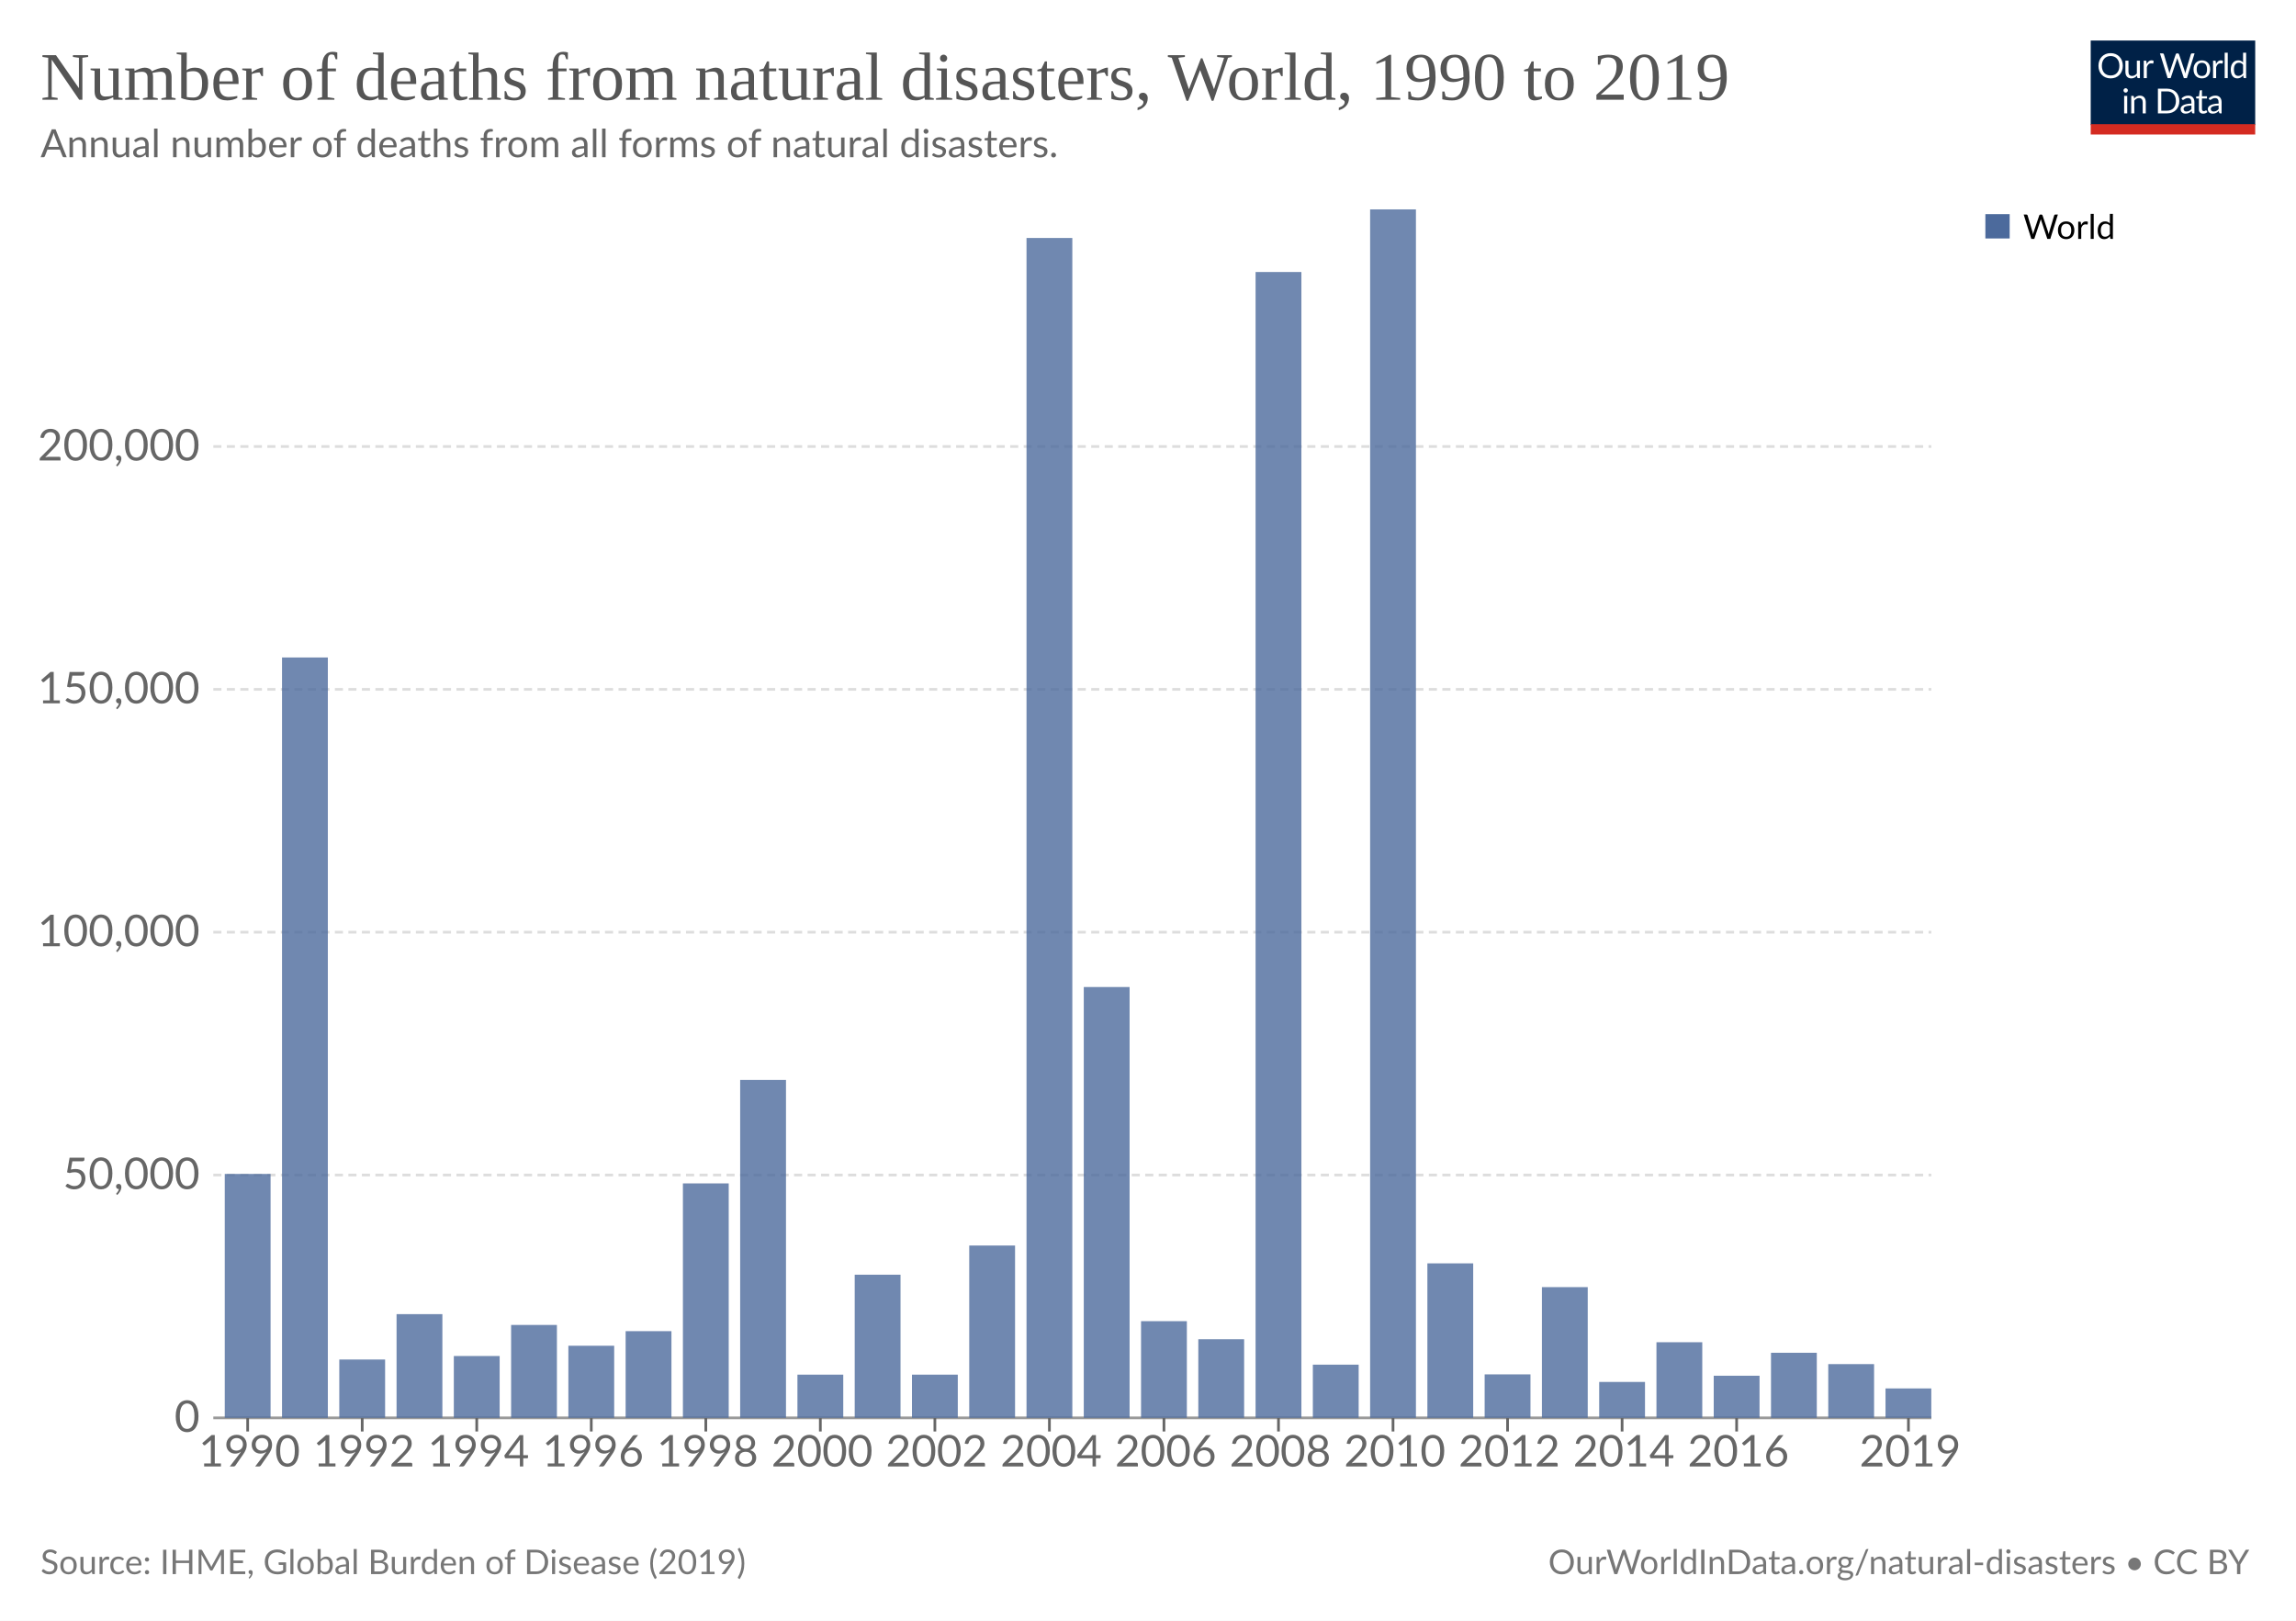
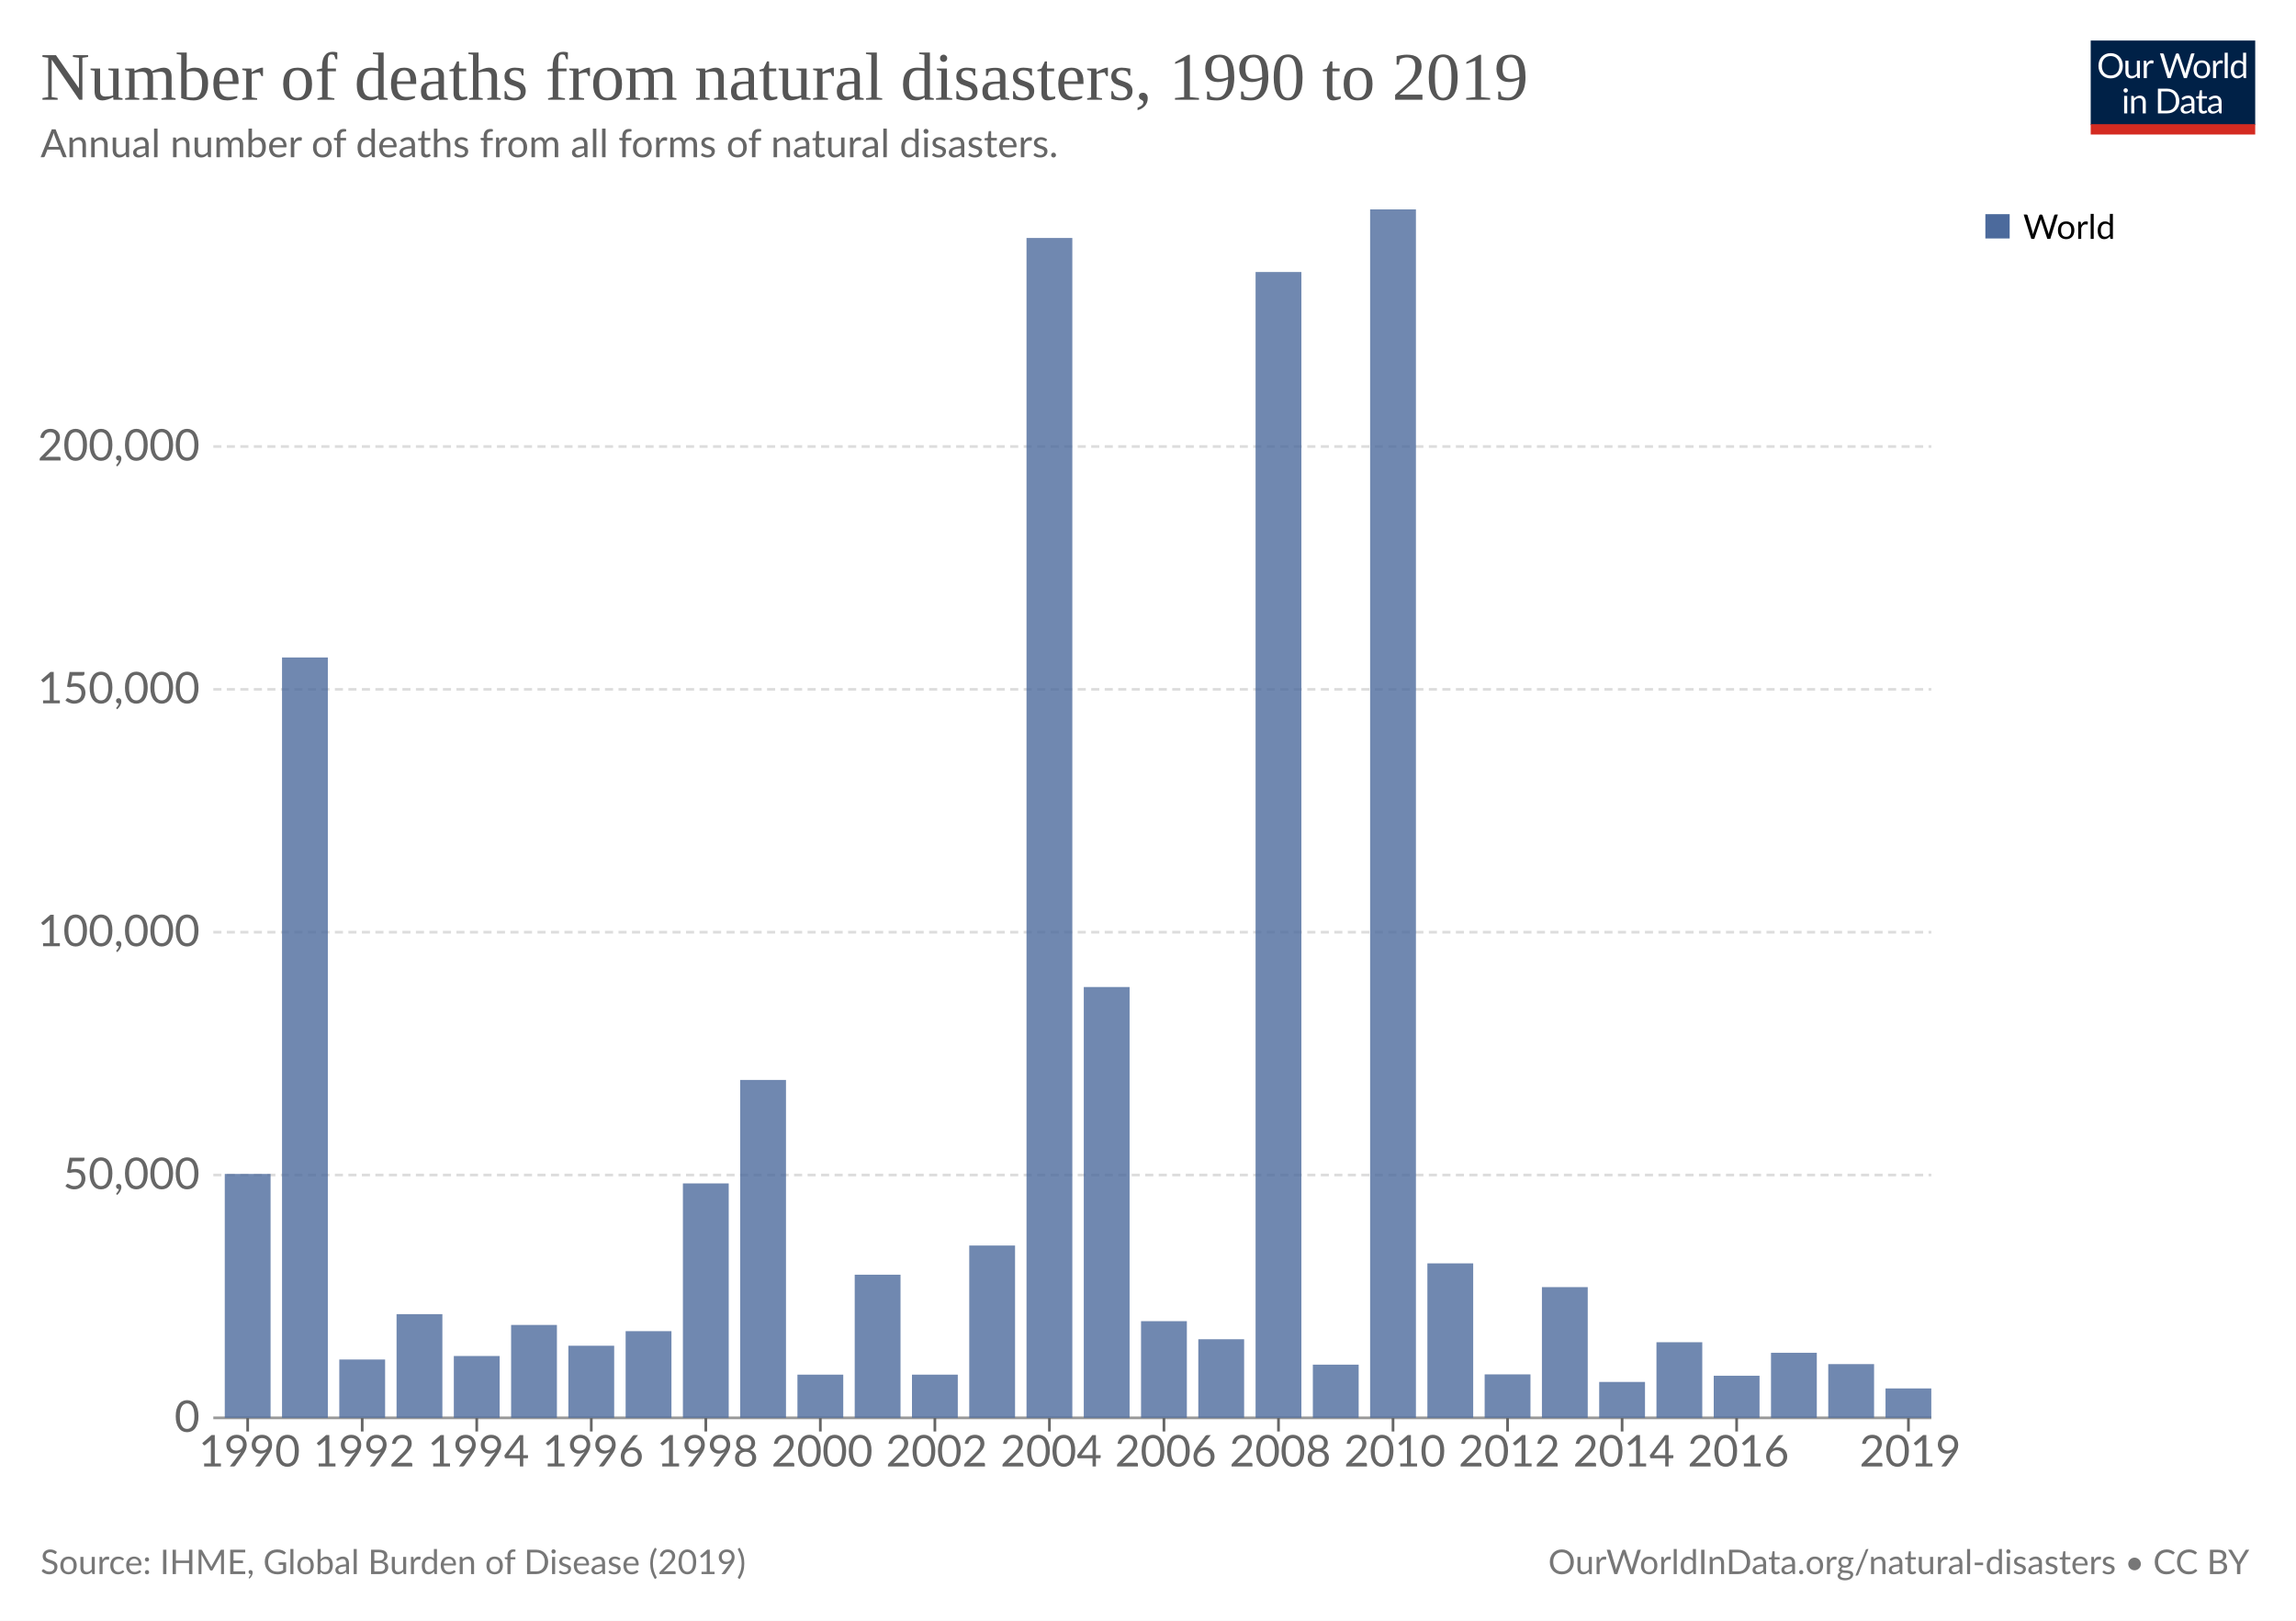
<svg xmlns="http://www.w3.org/2000/svg" version="1.1" style="font-family:Lato, 'Helvetica Neue', Helvetica, Arial, 'Liberation Sans', sans-serif;font-size:18px;background-color:white;text-rendering:geometricPrecision;-webkit-font-smoothing:antialiased" width="850" height="600" viewBox="0 0 850 600">
  <defs>
    <pattern id="noDataPattern" patternUnits="userSpaceOnUse" width="4" height="4" patternTransform="rotate(-45 2 2)">
      <path d="M -1,2 l 6,0" stroke="#ccc" stroke-width="0.7" />
    </pattern>
  </defs>
  <rect class="background-fill" fill="white" width="850" height="600" />
  <g class="HeaderView">
    <g transform="translate(774, 15) scale(0.29)">
      <svg className="owidLog" width="210" height="120" viewBox="0 0 210 120" fill="none">
        <g clip-path="url(#clip0)">
          <path d="M0 0h210v107.89H0V0z" fill="#002147" />
          <path d="M40.98 32.25c0 2.36-.38 4.53-1.12 6.51a14.26 14.26 0 0 1-8.1 8.4c-1.9.78-4.02 1.17-6.34 1.17-2.31 0-4.42-.39-6.33-1.17a14.31 14.31 0 0 1-8.08-8.4 18.29 18.29 0 0 1-1.12-6.51c0-2.36.38-4.53 1.12-6.5.75-1.97 1.8-3.67 3.17-5.1a14.32 14.32 0 0 1 4.9-3.34c1.92-.8 4.03-1.19 6.34-1.19 2.32 0 4.43.4 6.34 1.19 1.92.8 3.56 1.9 4.93 3.34a14.87 14.87 0 0 1 3.17 5.1 18.1 18.1 0 0 1 1.12 6.5zm-4.38 0c0-1.94-.26-3.68-.8-5.22a10.91 10.91 0 0 0-2.24-3.89 9.68 9.68 0 0 0-3.52-2.46 11.95 11.95 0 0 0-4.62-.86c-1.68 0-3.21.28-4.6.86a9.88 9.88 0 0 0-3.54 2.46 10.91 10.91 0 0 0-2.24 3.9c-.53 1.53-.8 3.27-.8 5.2 0 1.94.27 3.68.8 5.22a11.17 11.17 0 0 0 2.24 3.9 10.01 10.01 0 0 0 3.55 2.44c1.38.56 2.9.83 4.6.83s3.24-.27 4.61-.83a9.8 9.8 0 0 0 3.52-2.44 11.17 11.17 0 0 0 2.25-3.9c.53-1.54.8-3.28.8-5.21zm26.22-6.54V48H60.5c-.56 0-.9-.27-1.05-.81l-.31-2.4a12.45 12.45 0 0 1-3.26 2.6c-1.2.64-2.58.96-4.13.96-1.22 0-2.3-.2-3.24-.6a6.52 6.52 0 0 1-2.33-1.7 7.37 7.37 0 0 1-1.43-2.67c-.3-1.04-.46-2.2-.46-3.45V25.7h3.91v14.22c0 1.68.38 2.99 1.15 3.91.77.93 1.96 1.39 3.54 1.39 1.16 0 2.24-.27 3.23-.82a10.42 10.42 0 0 0 2.8-2.28V25.7h3.91zm8.61 4.47a9.94 9.94 0 0 1 2.6-3.56 5.64 5.64 0 0 1 3.76-1.3c.47 0 .92.05 1.34.15.44.1.83.27 1.17.49l-.3 2.92c-.09.37-.3.55-.66.55-.2 0-.5-.04-.9-.13a6.21 6.21 0 0 0-3.24.18 4.23 4.23 0 0 0-1.47.92c-.42.4-.81.9-1.17 1.5-.33.58-.64 1.26-.92 2.02V48H67.7V25.71h2.25c.42 0 .72.08.88.25.16.16.27.44.33.83l.26 3.39zm61.16-13.7L122.75 48h-3.82l-7.99-24.05a21.95 21.95 0 0 1-.42-1.58 38.36 38.36 0 0 1-.44 1.58L102.05 48h-3.83L88.4 16.47h3.54c.38 0 .7.1.95.29.26.2.43.43.5.73l6.52 21.9.28 1.28.29 1.46.3-1.46.38-1.27 7.41-21.91c.1-.25.26-.48.51-.69.27-.22.58-.33.95-.33h1.23c.38 0 .69.1.92.29a1.77 1.77 0 0 1 .53.73l7.4 21.9a28.4 28.4 0 0 1 .68 2.62 29.52 29.52 0 0 1 .52-2.61l6.54-21.91a1.31 1.31 0 0 1 .48-.7c.27-.21.58-.32.95-.32h3.32zm9.35 8.88c1.63 0 3.1.27 4.4.82a9.43 9.43 0 0 1 5.46 5.94c.5 1.4.74 2.98.74 4.73 0 1.76-.25 3.34-.74 4.75a9.43 9.43 0 0 1-5.46 5.92c-1.3.52-2.77.79-4.4.79-1.64 0-3.12-.27-4.44-.8a9.42 9.42 0 0 1-3.35-2.3c-.92-1-1.63-2.2-2.13-3.61-.49-1.41-.73-3-.73-4.75s.24-3.33.73-4.73c.5-1.43 1.2-2.64 2.13-3.63.93-1 2.04-1.77 3.35-2.31 1.32-.55 2.8-.82 4.44-.82zm0 19.89c2.2 0 3.84-.73 4.93-2.2 1.08-1.48 1.63-3.54 1.63-6.18 0-2.66-.55-4.72-1.63-6.2-1.09-1.49-2.73-2.23-4.93-2.23-1.12 0-2.09.2-2.93.57a5.71 5.71 0 0 0-2.06 1.65c-.55.72-.96 1.61-1.24 2.67-.26 1.04-.4 2.22-.4 3.54 0 2.64.55 4.7 1.64 6.18 1.1 1.47 2.76 2.2 4.99 2.2zm17.97-15.07a9.94 9.94 0 0 1 2.6-3.56 5.64 5.64 0 0 1 3.76-1.3c.47 0 .91.05 1.34.15.44.1.83.27 1.16.49l-.28 2.92c-.09.37-.31.55-.66.55-.2 0-.5-.04-.9-.13a6.2 6.2 0 0 0-3.24.18 4.23 4.23 0 0 0-1.47.92c-.43.4-.82.9-1.17 1.5a13.1 13.1 0 0 0-.92 2.02V48h-3.94V25.71h2.24c.43 0 .72.08.88.25.17.16.28.44.33.83l.27 3.39zm15.04-14.59V48h-3.92V15.6h3.92zm19.55 15.43a6.22 6.22 0 0 0-2.38-2.05 6.7 6.7 0 0 0-2.86-.6c-2.07 0-3.66.75-4.77 2.23-1.12 1.48-1.68 3.6-1.68 6.33 0 1.46.13 2.7.38 3.74a7.29 7.29 0 0 0 1.1 2.56 4.35 4.35 0 0 0 1.78 1.45c.7.3 1.5.46 2.4.46 1.29 0 2.41-.3 3.36-.88a9.6 9.6 0 0 0 2.67-2.49V31.02zm3.91-15.43V48h-2.33c-.56 0-.9-.27-1.06-.81l-.35-2.71a12.13 12.13 0 0 1-3.25 2.77 8.28 8.28 0 0 1-4.23 1.06 7.31 7.31 0 0 1-6.14-2.9c-.73-.96-1.3-2.15-1.69-3.57a18.35 18.35 0 0 1 .07-9.48 11.29 11.29 0 0 1 1.89-3.7 8.7 8.7 0 0 1 7.06-3.34 7.96 7.96 0 0 1 6.12 2.62V15.59h3.91zM46.61 70.71V93H42.7V70.71h3.91zm.84-7c0 .39-.08.75-.24 1.09-.15.32-.35.61-.62.88-.25.25-.55.44-.9.59a2.67 2.67 0 0 1-2.16 0 2.9 2.9 0 0 1-1.45-1.47 2.67 2.67 0 0 1 0-2.16c.15-.35.35-.65.6-.9.25-.27.53-.47.85-.62a2.67 2.67 0 0 1 2.16 0c.35.15.65.35.9.62.27.25.47.55.62.9.16.34.24.7.24 1.08zm7.97 10.24c.49-.54 1-1.04 1.54-1.48a9.85 9.85 0 0 1 3.66-1.84 8.96 8.96 0 0 1 5.43.35c.94.4 1.72.97 2.33 1.71.63.74 1.11 1.62 1.43 2.67.32 1.04.49 2.19.49 3.45V93h-3.94V78.81c0-1.69-.4-3-1.17-3.92-.76-.93-1.93-1.4-3.5-1.4-1.15 0-2.24.27-3.25.83-1 .56-1.92 1.31-2.77 2.27V93h-3.94V70.71h2.35c.56 0 .9.28 1.04.82l.3 2.42zm57.7 3.3c0 2.36-.37 4.5-1.11 6.44a14.3 14.3 0 0 1-3.17 4.98c-1.37 1.37-3 2.45-4.93 3.2-1.9.76-4.02 1.13-6.33 1.13H85.8V61.47h11.77c2.31 0 4.42.39 6.33 1.15a13.8 13.8 0 0 1 8.1 8.18 17.75 17.75 0 0 1 1.12 6.45zm-4.37 0c0-1.94-.26-3.67-.8-5.2a10.94 10.94 0 0 0-2.23-3.87 9.57 9.57 0 0 0-3.53-2.42 12.23 12.23 0 0 0-4.61-.83h-7.5v24.62h7.5c1.7 0 3.24-.28 4.61-.84a9.7 9.7 0 0 0 3.53-2.4 10.94 10.94 0 0 0 2.24-3.87c.53-1.53.8-3.26.8-5.2zm19.8 5.72c-1.8.06-3.34.2-4.62.44-1.26.22-2.3.51-3.1.88-.8.36-1.37.8-1.74 1.3-.35.5-.53 1.05-.53 1.67 0 .58.1 1.1.3 1.52a3 3 0 0 0 .76 1.05c.34.27.73.46 1.17.6a6.13 6.13 0 0 0 1.45.17 7.28 7.28 0 0 0 3.5-.81 11.95 11.95 0 0 0 2.82-2.2v-4.62zm-12.65-9.11a12.73 12.73 0 0 1 3.98-2.66c1.43-.59 3-.88 4.73-.88 1.25 0 2.36.2 3.33.61a6.81 6.81 0 0 1 3.94 4.38c.33 1.04.5 2.19.5 3.43V93h-1.74a1.8 1.8 0 0 1-.88-.18c-.2-.13-.36-.38-.48-.74l-.44-2.12-1.72 1.46a9.48 9.48 0 0 1-3.74 1.7c-.69.15-1.46.23-2.3.23-.87 0-1.69-.12-2.45-.35a5.34 5.34 0 0 1-3.34-2.93 6.64 6.64 0 0 1-.49-2.64c0-.88.25-1.72.73-2.53a6.33 6.33 0 0 1 2.35-2.17c1.09-.63 2.5-1.15 4.25-1.54 1.75-.41 3.89-.65 6.42-.7v-1.75c0-1.73-.37-3.03-1.12-3.91-.75-.9-1.84-1.34-3.28-1.34-.97 0-1.78.12-2.44.37-.64.23-1.2.5-1.7.81l-1.23.82c-.33.23-.67.35-1 .35-.27 0-.5-.07-.69-.2a2.1 2.1 0 0 1-.48-.53l-.7-1.25zm27.67 19.5c-1.76 0-3.12-.5-4.07-1.48-.94-.98-1.41-2.4-1.41-4.25V74h-2.68a.9.9 0 0 1-.6-.2c-.16-.14-.24-.36-.24-.66v-1.56l3.65-.46.9-6.89c.05-.22.14-.4.29-.52a.88.88 0 0 1 .62-.22H142v7.67h6.44V74H142v13.38c0 .94.22 1.63.68 2.09.45.45 1.04.68 1.76.68a3.21 3.21 0 0 0 1.85-.53l.55-.35c.16-.12.3-.18.41-.18.2 0 .4.13.55.38l1.15 1.87a7.45 7.45 0 0 1-2.44 1.5 8.53 8.53 0 0 1-2.95.52zm19.68-10.4c-1.8.07-3.34.21-4.62.45-1.26.22-2.3.51-3.1.88-.8.36-1.37.8-1.74 1.3-.35.5-.53 1.05-.53 1.67 0 .58.1 1.1.3 1.52a2.9 2.9 0 0 0 .76 1.05c.34.27.73.46 1.17.6a6.13 6.13 0 0 0 1.45.17 7.3 7.3 0 0 0 3.5-.81 12.04 12.04 0 0 0 2.82-2.2v-4.62zm-12.65-9.1a12.72 12.72 0 0 1 3.99-2.66c1.42-.59 3-.88 4.72-.88 1.25 0 2.36.2 3.33.61a6.81 6.81 0 0 1 3.94 4.38c.33 1.04.5 2.19.5 3.43V93h-1.74a1.8 1.8 0 0 1-.88-.18c-.2-.13-.36-.38-.48-.74l-.44-2.12-1.72 1.46a9.48 9.48 0 0 1-3.74 1.7c-.69.15-1.46.23-2.3.23-.87 0-1.69-.12-2.45-.35a5.33 5.33 0 0 1-3.34-2.93 6.62 6.62 0 0 1-.49-2.64c0-.88.25-1.72.73-2.53a6.33 6.33 0 0 1 2.35-2.17c1.09-.63 2.5-1.15 4.25-1.54 1.74-.41 3.89-.65 6.42-.7v-1.75c0-1.73-.37-3.03-1.12-3.91-.75-.9-1.84-1.34-3.28-1.34-.97 0-1.78.12-2.44.37-.64.23-1.2.5-1.7.81l-1.22.82c-.34.23-.68.35-1.02.35-.26 0-.49-.07-.68-.2a1.88 1.88 0 0 1-.48-.53l-.7-1.25zM40.98 32.25c0 2.36-.38 4.53-1.12 6.51a14.26 14.26 0 0 1-8.1 8.4c-1.9.78-4.02 1.17-6.34 1.17-2.31 0-4.42-.39-6.33-1.17a14.31 14.31 0 0 1-8.08-8.4 18.29 18.29 0 0 1-1.12-6.51c0-2.36.38-4.53 1.12-6.5.75-1.97 1.8-3.67 3.17-5.1a14.32 14.32 0 0 1 4.9-3.34c1.92-.8 4.03-1.19 6.34-1.19 2.32 0 4.43.4 6.34 1.19 1.92.8 3.56 1.9 4.93 3.34a14.87 14.87 0 0 1 3.17 5.1 18.1 18.1 0 0 1 1.12 6.5zm-4.38 0c0-1.94-.26-3.68-.8-5.22a10.91 10.91 0 0 0-2.24-3.89 9.68 9.68 0 0 0-3.52-2.46 11.95 11.95 0 0 0-4.62-.86c-1.68 0-3.21.28-4.6.86a9.88 9.88 0 0 0-3.54 2.46 10.91 10.91 0 0 0-2.24 3.9c-.53 1.53-.8 3.27-.8 5.2 0 1.94.27 3.68.8 5.22a11.17 11.17 0 0 0 2.24 3.9 10.01 10.01 0 0 0 3.55 2.44c1.38.56 2.9.83 4.6.83s3.24-.27 4.61-.83a9.8 9.8 0 0 0 3.52-2.44 11.17 11.17 0 0 0 2.25-3.9c.53-1.54.8-3.28.8-5.21zm26.22-6.54V48H60.5c-.56 0-.9-.27-1.05-.81l-.31-2.4a12.45 12.45 0 0 1-3.26 2.6c-1.2.64-2.58.96-4.13.96-1.22 0-2.3-.2-3.24-.6a6.52 6.52 0 0 1-2.33-1.7 7.37 7.37 0 0 1-1.43-2.67c-.3-1.04-.46-2.2-.46-3.45V25.7h3.91v14.22c0 1.68.38 2.99 1.15 3.91.77.93 1.96 1.39 3.54 1.39 1.16 0 2.24-.27 3.23-.82a10.42 10.42 0 0 0 2.8-2.28V25.7h3.91zm8.61 4.47a9.94 9.94 0 0 1 2.6-3.56 5.64 5.64 0 0 1 3.76-1.3c.47 0 .92.05 1.34.15.44.1.83.27 1.17.49l-.3 2.92c-.09.37-.3.55-.66.55-.2 0-.5-.04-.9-.13a6.21 6.21 0 0 0-3.24.18 4.23 4.23 0 0 0-1.47.92c-.42.4-.81.9-1.17 1.5-.33.58-.64 1.26-.92 2.02V48H67.7V25.71h2.25c.42 0 .72.08.88.25.16.16.27.44.33.83l.26 3.39zm61.16-13.7L122.75 48h-3.82l-7.99-24.05a21.95 21.95 0 0 1-.42-1.58 38.36 38.36 0 0 1-.44 1.58L102.05 48h-3.83L88.4 16.47h3.54c.38 0 .7.1.95.29.26.2.43.43.5.73l6.52 21.9.28 1.28.29 1.46.3-1.46.38-1.27 7.41-21.91c.1-.25.26-.48.51-.69.27-.22.58-.33.95-.33h1.23c.38 0 .69.1.92.29a1.77 1.77 0 0 1 .53.73l7.4 21.9a28.4 28.4 0 0 1 .68 2.62 29.52 29.52 0 0 1 .52-2.61l6.54-21.91a1.31 1.31 0 0 1 .48-.7c.27-.21.58-.32.95-.32h3.32zm9.35 8.88c1.63 0 3.1.27 4.4.82a9.43 9.43 0 0 1 5.46 5.94c.5 1.4.74 2.98.74 4.73 0 1.76-.25 3.34-.74 4.75a9.43 9.43 0 0 1-5.46 5.92c-1.3.52-2.77.79-4.4.79-1.64 0-3.12-.27-4.44-.8a9.42 9.42 0 0 1-3.35-2.3c-.92-1-1.63-2.2-2.13-3.61-.49-1.41-.73-3-.73-4.75s.24-3.33.73-4.73c.5-1.43 1.2-2.64 2.13-3.63.93-1 2.04-1.77 3.35-2.31 1.32-.55 2.8-.82 4.44-.82zm0 19.89c2.2 0 3.84-.73 4.93-2.2 1.08-1.48 1.63-3.54 1.63-6.18 0-2.66-.55-4.72-1.63-6.2-1.09-1.49-2.73-2.23-4.93-2.23-1.12 0-2.09.2-2.93.57a5.71 5.71 0 0 0-2.06 1.65c-.55.72-.96 1.61-1.24 2.67-.26 1.04-.4 2.22-.4 3.54 0 2.64.55 4.7 1.64 6.18 1.1 1.47 2.76 2.2 4.99 2.2zm17.97-15.07a9.94 9.94 0 0 1 2.6-3.56 5.64 5.64 0 0 1 3.76-1.3c.47 0 .91.05 1.34.15.44.1.83.27 1.16.49l-.28 2.92c-.09.37-.31.55-.66.55-.2 0-.5-.04-.9-.13a6.2 6.2 0 0 0-3.24.18 4.23 4.23 0 0 0-1.47.92c-.43.4-.82.9-1.17 1.5a13.1 13.1 0 0 0-.92 2.02V48h-3.94V25.71h2.24c.43 0 .72.08.88.25.17.16.28.44.33.83l.27 3.39zm15.04-14.59V48h-3.92V15.6h3.92zm19.55 15.43a6.22 6.22 0 0 0-2.38-2.05 6.7 6.7 0 0 0-2.86-.6c-2.07 0-3.66.75-4.77 2.23-1.12 1.48-1.68 3.6-1.68 6.33 0 1.46.13 2.7.38 3.74a7.29 7.29 0 0 0 1.1 2.56 4.35 4.35 0 0 0 1.78 1.45c.7.3 1.5.46 2.4.46 1.29 0 2.41-.3 3.36-.88a9.6 9.6 0 0 0 2.67-2.49V31.02zm3.91-15.43V48h-2.33c-.56 0-.9-.27-1.06-.81l-.35-2.71a12.13 12.13 0 0 1-3.25 2.77 8.28 8.28 0 0 1-4.23 1.06 7.31 7.31 0 0 1-6.14-2.9c-.73-.96-1.3-2.15-1.69-3.57a18.35 18.35 0 0 1 .07-9.48 11.29 11.29 0 0 1 1.89-3.7 8.7 8.7 0 0 1 7.06-3.34 7.96 7.96 0 0 1 6.12 2.62V15.59h3.91zM46.61 70.71V93H42.7V70.71h3.91zm.84-7c0 .39-.08.75-.24 1.09-.15.32-.35.61-.62.88-.25.25-.55.44-.9.59a2.67 2.67 0 0 1-2.16 0 2.9 2.9 0 0 1-1.45-1.47 2.67 2.67 0 0 1 0-2.16c.15-.35.35-.65.6-.9.25-.27.53-.47.85-.62a2.67 2.67 0 0 1 2.16 0c.35.15.65.35.9.62.27.25.47.55.62.9.16.34.24.7.24 1.08zm7.97 10.24c.49-.54 1-1.04 1.54-1.48a9.85 9.85 0 0 1 3.66-1.84 8.96 8.96 0 0 1 5.43.35c.94.4 1.72.97 2.33 1.71.63.74 1.11 1.62 1.43 2.67.32 1.04.49 2.19.49 3.45V93h-3.94V78.81c0-1.69-.4-3-1.17-3.92-.76-.93-1.93-1.4-3.5-1.4-1.15 0-2.24.27-3.25.83-1 .56-1.92 1.31-2.77 2.27V93h-3.94V70.71h2.35c.56 0 .9.28 1.04.82l.3 2.42zm57.7 3.3c0 2.36-.37 4.5-1.11 6.44a14.3 14.3 0 0 1-3.17 4.98c-1.37 1.37-3 2.45-4.93 3.2-1.9.76-4.02 1.13-6.33 1.13H85.8V61.47h11.77c2.31 0 4.42.39 6.33 1.15a13.8 13.8 0 0 1 8.1 8.18 17.75 17.75 0 0 1 1.12 6.45zm-4.37 0c0-1.94-.26-3.67-.8-5.2a10.94 10.94 0 0 0-2.23-3.87 9.57 9.57 0 0 0-3.53-2.42 12.23 12.23 0 0 0-4.61-.83h-7.5v24.62h7.5c1.7 0 3.24-.28 4.61-.84a9.7 9.7 0 0 0 3.53-2.4 10.94 10.94 0 0 0 2.24-3.87c.53-1.53.8-3.26.8-5.2zm19.8 5.72c-1.8.06-3.34.2-4.62.44-1.26.22-2.3.51-3.1.88-.8.36-1.37.8-1.74 1.3-.35.5-.53 1.05-.53 1.67 0 .58.1 1.1.3 1.52a3 3 0 0 0 .76 1.05c.34.27.73.46 1.17.6a6.13 6.13 0 0 0 1.45.17 7.28 7.28 0 0 0 3.5-.81 11.95 11.95 0 0 0 2.82-2.2v-4.62zm-12.65-9.11a12.73 12.73 0 0 1 3.98-2.66c1.43-.59 3-.88 4.73-.88 1.25 0 2.36.2 3.33.61a6.81 6.81 0 0 1 3.94 4.38c.33 1.04.5 2.19.5 3.43V93h-1.74a1.8 1.8 0 0 1-.88-.18c-.2-.13-.36-.38-.48-.74l-.44-2.12-1.72 1.46a9.48 9.48 0 0 1-3.74 1.7c-.69.15-1.46.23-2.3.23-.87 0-1.69-.12-2.45-.35a5.34 5.34 0 0 1-3.34-2.93 6.64 6.64 0 0 1-.49-2.64c0-.88.25-1.72.73-2.53a6.33 6.33 0 0 1 2.35-2.17c1.09-.63 2.5-1.15 4.25-1.54 1.75-.41 3.89-.65 6.42-.7v-1.75c0-1.73-.37-3.03-1.12-3.91-.75-.9-1.84-1.34-3.28-1.34-.97 0-1.78.12-2.44.37-.64.23-1.2.5-1.7.81l-1.23.82c-.33.23-.67.35-1 .35-.27 0-.5-.07-.69-.2a2.1 2.1 0 0 1-.48-.53l-.7-1.25zm27.67 19.5c-1.76 0-3.12-.5-4.07-1.48-.94-.98-1.41-2.4-1.41-4.25V74h-2.68a.9.9 0 0 1-.6-.2c-.16-.14-.24-.36-.24-.66v-1.56l3.65-.46.9-6.89c.05-.22.14-.4.29-.52a.88.88 0 0 1 .62-.22H142v7.67h6.44V74H142v13.38c0 .94.22 1.63.68 2.09.45.45 1.04.68 1.76.68a3.21 3.21 0 0 0 1.85-.53l.55-.35c.16-.12.3-.18.41-.18.2 0 .4.13.55.38l1.15 1.87a7.45 7.45 0 0 1-2.44 1.5 8.53 8.53 0 0 1-2.95.52zm19.68-10.4c-1.8.07-3.34.21-4.62.45-1.26.22-2.3.51-3.1.88-.8.36-1.37.8-1.74 1.3-.35.5-.53 1.05-.53 1.67 0 .58.1 1.1.3 1.52a2.9 2.9 0 0 0 .76 1.05c.34.27.73.46 1.17.6a6.13 6.13 0 0 0 1.45.17 7.3 7.3 0 0 0 3.5-.81 12.04 12.04 0 0 0 2.82-2.2v-4.62zm-12.65-9.1a12.72 12.72 0 0 1 3.99-2.66c1.42-.59 3-.88 4.72-.88 1.25 0 2.36.2 3.33.61a6.81 6.81 0 0 1 3.94 4.38c.33 1.04.5 2.19.5 3.43V93h-1.74a1.8 1.8 0 0 1-.88-.18c-.2-.13-.36-.38-.48-.74l-.44-2.12-1.72 1.46a9.48 9.48 0 0 1-3.74 1.7c-.69.15-1.46.23-2.3.23-.87 0-1.69-.12-2.45-.35a5.33 5.33 0 0 1-3.34-2.93 6.62 6.62 0 0 1-.49-2.64c0-.88.25-1.72.73-2.53a6.33 6.33 0 0 1 2.35-2.17c1.09-.63 2.5-1.15 4.25-1.54 1.74-.41 3.89-.65 6.42-.7v-1.75c0-1.73-.37-3.03-1.12-3.91-.75-.9-1.84-1.34-3.28-1.34-.97 0-1.78.12-2.44.37-.64.23-1.2.5-1.7.81l-1.22.82c-.34.23-.68.35-1.02.35-.26 0-.49-.07-.68-.2a1.88 1.88 0 0 1-.48-.53l-.7-1.25zM40.98 32.25c0 2.36-.38 4.53-1.12 6.51a14.26 14.26 0 0 1-8.1 8.4c-1.9.78-4.02 1.17-6.34 1.17-2.31 0-4.42-.39-6.33-1.17a14.31 14.31 0 0 1-8.08-8.4 18.29 18.29 0 0 1-1.12-6.51c0-2.36.38-4.53 1.12-6.5.75-1.97 1.8-3.67 3.17-5.1a14.32 14.32 0 0 1 4.9-3.34c1.92-.8 4.03-1.19 6.34-1.19 2.32 0 4.43.4 6.34 1.19 1.92.8 3.56 1.9 4.93 3.34a14.87 14.87 0 0 1 3.17 5.1 18.1 18.1 0 0 1 1.12 6.5zm-4.38 0c0-1.94-.26-3.68-.8-5.22a10.91 10.91 0 0 0-2.24-3.89 9.68 9.68 0 0 0-3.52-2.46 11.95 11.95 0 0 0-4.62-.86c-1.68 0-3.21.28-4.6.86a9.88 9.88 0 0 0-3.54 2.46 10.91 10.91 0 0 0-2.24 3.9c-.53 1.53-.8 3.27-.8 5.2 0 1.94.27 3.68.8 5.22a11.17 11.17 0 0 0 2.24 3.9 10.01 10.01 0 0 0 3.55 2.44c1.38.56 2.9.83 4.6.83s3.24-.27 4.61-.83a9.8 9.8 0 0 0 3.52-2.44 11.17 11.17 0 0 0 2.25-3.9c.53-1.54.8-3.28.8-5.21zm26.22-6.54V48H60.5c-.56 0-.9-.27-1.05-.81l-.31-2.4a12.45 12.45 0 0 1-3.26 2.6c-1.2.64-2.58.96-4.13.96-1.22 0-2.3-.2-3.24-.6a6.52 6.52 0 0 1-2.33-1.7 7.37 7.37 0 0 1-1.43-2.67c-.3-1.04-.46-2.2-.46-3.45V25.7h3.91v14.22c0 1.68.38 2.99 1.15 3.91.77.93 1.96 1.39 3.54 1.39 1.16 0 2.24-.27 3.23-.82a10.42 10.42 0 0 0 2.8-2.28V25.7h3.91zm8.61 4.47a9.94 9.94 0 0 1 2.6-3.56 5.64 5.64 0 0 1 3.76-1.3c.47 0 .92.05 1.34.15.44.1.83.27 1.17.49l-.3 2.92c-.09.37-.3.55-.66.55-.2 0-.5-.04-.9-.13a6.21 6.21 0 0 0-3.24.18 4.23 4.23 0 0 0-1.47.92c-.42.4-.81.9-1.17 1.5-.33.58-.64 1.26-.92 2.02V48H67.7V25.71h2.25c.42 0 .72.08.88.25.16.16.27.44.33.83l.26 3.39zm61.16-13.7L122.75 48h-3.82l-7.99-24.05a21.95 21.95 0 0 1-.42-1.58 38.36 38.36 0 0 1-.44 1.58L102.05 48h-3.83L88.4 16.47h3.54c.38 0 .7.1.95.29.26.2.43.43.5.73l6.52 21.9.28 1.28.29 1.46.3-1.46.38-1.27 7.41-21.91c.1-.25.26-.48.51-.69.27-.22.58-.33.95-.33h1.23c.38 0 .69.1.92.29a1.77 1.77 0 0 1 .53.73l7.4 21.9a28.4 28.4 0 0 1 .68 2.62 29.52 29.52 0 0 1 .52-2.61l6.54-21.91a1.31 1.31 0 0 1 .48-.7c.27-.21.58-.32.95-.32h3.32zm9.35 8.88c1.63 0 3.1.27 4.4.82a9.43 9.43 0 0 1 5.46 5.94c.5 1.4.74 2.98.74 4.73 0 1.76-.25 3.34-.74 4.75a9.43 9.43 0 0 1-5.46 5.92c-1.3.52-2.77.79-4.4.79-1.64 0-3.12-.27-4.44-.8a9.42 9.42 0 0 1-3.35-2.3c-.92-1-1.63-2.2-2.13-3.61-.49-1.41-.73-3-.73-4.75s.24-3.33.73-4.73c.5-1.43 1.2-2.64 2.13-3.63.93-1 2.04-1.77 3.35-2.31 1.32-.55 2.8-.82 4.44-.82zm0 19.89c2.2 0 3.84-.73 4.93-2.2 1.08-1.48 1.63-3.54 1.63-6.18 0-2.66-.55-4.72-1.63-6.2-1.09-1.49-2.73-2.23-4.93-2.23-1.12 0-2.09.2-2.93.57a5.71 5.71 0 0 0-2.06 1.65c-.55.72-.96 1.61-1.24 2.67-.26 1.04-.4 2.22-.4 3.54 0 2.64.55 4.7 1.64 6.18 1.1 1.47 2.76 2.2 4.99 2.2zm17.97-15.07a9.94 9.94 0 0 1 2.6-3.56 5.64 5.64 0 0 1 3.76-1.3c.47 0 .91.05 1.34.15.44.1.83.27 1.16.49l-.28 2.92c-.09.37-.31.55-.66.55-.2 0-.5-.04-.9-.13a6.2 6.2 0 0 0-3.24.18 4.23 4.23 0 0 0-1.47.92c-.43.4-.82.9-1.17 1.5a13.1 13.1 0 0 0-.92 2.02V48h-3.94V25.71h2.24c.43 0 .72.08.88.25.17.16.28.44.33.83l.27 3.39zm15.04-14.59V48h-3.92V15.6h3.92zm19.55 15.43a6.22 6.22 0 0 0-2.38-2.05 6.7 6.7 0 0 0-2.86-.6c-2.07 0-3.66.75-4.77 2.23-1.12 1.48-1.68 3.6-1.68 6.33 0 1.46.13 2.7.38 3.74a7.29 7.29 0 0 0 1.1 2.56 4.35 4.35 0 0 0 1.78 1.45c.7.3 1.5.46 2.4.46 1.29 0 2.41-.3 3.36-.88a9.6 9.6 0 0 0 2.67-2.49V31.02zm3.91-15.43V48h-2.33c-.56 0-.9-.27-1.06-.81l-.35-2.71a12.13 12.13 0 0 1-3.25 2.77 8.28 8.28 0 0 1-4.23 1.06 7.31 7.31 0 0 1-6.14-2.9c-.73-.96-1.3-2.15-1.69-3.57a18.35 18.35 0 0 1 .07-9.48 11.29 11.29 0 0 1 1.89-3.7 8.7 8.7 0 0 1 7.06-3.34 7.96 7.96 0 0 1 6.12 2.62V15.59h3.91zM46.61 70.71V93H42.7V70.71h3.91zm.84-7c0 .39-.08.75-.24 1.09-.15.32-.35.61-.62.88-.25.25-.55.44-.9.59a2.67 2.67 0 0 1-2.16 0 2.9 2.9 0 0 1-1.45-1.47 2.67 2.67 0 0 1 0-2.16c.15-.35.35-.65.6-.9.25-.27.53-.47.85-.62a2.67 2.67 0 0 1 2.16 0c.35.15.65.35.9.62.27.25.47.55.62.9.16.34.24.7.24 1.08zm7.97 10.24c.49-.54 1-1.04 1.54-1.48a9.85 9.85 0 0 1 3.66-1.84 8.96 8.96 0 0 1 5.43.35c.94.4 1.72.97 2.33 1.71.63.74 1.11 1.62 1.43 2.67.32 1.04.49 2.19.49 3.45V93h-3.94V78.81c0-1.69-.4-3-1.17-3.92-.76-.93-1.93-1.4-3.5-1.4-1.15 0-2.24.27-3.25.83-1 .56-1.92 1.31-2.77 2.27V93h-3.94V70.71h2.35c.56 0 .9.28 1.04.82l.3 2.42zm57.7 3.3c0 2.36-.37 4.5-1.11 6.44a14.3 14.3 0 0 1-3.17 4.98c-1.37 1.37-3 2.45-4.93 3.2-1.9.76-4.02 1.13-6.33 1.13H85.8V61.47h11.77c2.31 0 4.42.39 6.33 1.15a13.8 13.8 0 0 1 8.1 8.18 17.75 17.75 0 0 1 1.12 6.45zm-4.37 0c0-1.94-.26-3.67-.8-5.2a10.94 10.94 0 0 0-2.23-3.87 9.57 9.57 0 0 0-3.53-2.42 12.23 12.23 0 0 0-4.61-.83h-7.5v24.62h7.5c1.7 0 3.24-.28 4.61-.84a9.7 9.7 0 0 0 3.53-2.4 10.94 10.94 0 0 0 2.24-3.87c.53-1.53.8-3.26.8-5.2zm19.8 5.72c-1.8.06-3.34.2-4.62.44-1.26.22-2.3.51-3.1.88-.8.36-1.37.8-1.74 1.3-.35.5-.53 1.05-.53 1.67 0 .58.1 1.1.3 1.52a3 3 0 0 0 .76 1.05c.34.27.73.46 1.17.6a6.13 6.13 0 0 0 1.45.17 7.28 7.28 0 0 0 3.5-.81 11.95 11.95 0 0 0 2.82-2.2v-4.62zm-12.65-9.11a12.73 12.73 0 0 1 3.98-2.66c1.43-.59 3-.88 4.73-.88 1.25 0 2.36.2 3.33.61a6.81 6.81 0 0 1 3.94 4.38c.33 1.04.5 2.19.5 3.43V93h-1.74a1.8 1.8 0 0 1-.88-.18c-.2-.13-.36-.38-.48-.74l-.44-2.12-1.72 1.46a9.48 9.48 0 0 1-3.74 1.7c-.69.15-1.46.23-2.3.23-.87 0-1.69-.12-2.45-.35a5.34 5.34 0 0 1-3.34-2.93 6.64 6.64 0 0 1-.49-2.64c0-.88.25-1.72.73-2.53a6.33 6.33 0 0 1 2.35-2.17c1.09-.63 2.5-1.15 4.25-1.54 1.75-.41 3.89-.65 6.42-.7v-1.75c0-1.73-.37-3.03-1.12-3.91-.75-.9-1.84-1.34-3.28-1.34-.97 0-1.78.12-2.44.37-.64.23-1.2.5-1.7.81l-1.23.82c-.33.23-.67.35-1 .35-.27 0-.5-.07-.69-.2a2.1 2.1 0 0 1-.48-.53l-.7-1.25zm27.67 19.5c-1.76 0-3.12-.5-4.07-1.48-.94-.98-1.41-2.4-1.41-4.25V74h-2.68a.9.9 0 0 1-.6-.2c-.16-.14-.24-.36-.24-.66v-1.56l3.65-.46.9-6.89c.05-.22.14-.4.29-.52a.88.88 0 0 1 .62-.22H142v7.67h6.44V74H142v13.38c0 .94.22 1.63.68 2.09.45.45 1.04.68 1.76.68a3.21 3.21 0 0 0 1.85-.53l.55-.35c.16-.12.3-.18.41-.18.2 0 .4.13.55.38l1.15 1.87a7.45 7.45 0 0 1-2.44 1.5 8.53 8.53 0 0 1-2.95.52zm19.68-10.4c-1.8.07-3.34.21-4.62.45-1.26.22-2.3.51-3.1.88-.8.36-1.37.8-1.74 1.3-.35.5-.53 1.05-.53 1.67 0 .58.1 1.1.3 1.52a2.9 2.9 0 0 0 .76 1.05c.34.27.73.46 1.17.6a6.13 6.13 0 0 0 1.45.17 7.3 7.3 0 0 0 3.5-.81 12.04 12.04 0 0 0 2.82-2.2v-4.62zm-12.65-9.1a12.72 12.72 0 0 1 3.99-2.66c1.42-.59 3-.88 4.72-.88 1.25 0 2.36.2 3.33.61a6.81 6.81 0 0 1 3.94 4.38c.33 1.04.5 2.19.5 3.43V93h-1.74a1.8 1.8 0 0 1-.88-.18c-.2-.13-.36-.38-.48-.74l-.44-2.12-1.72 1.46a9.48 9.48 0 0 1-3.74 1.7c-.69.15-1.46.23-2.3.23-.87 0-1.69-.12-2.45-.35a5.33 5.33 0 0 1-3.34-2.93 6.62 6.62 0 0 1-.49-2.64c0-.88.25-1.72.73-2.53a6.33 6.33 0 0 1 2.35-2.17c1.09-.63 2.5-1.15 4.25-1.54 1.74-.41 3.89-.65 6.42-.7v-1.75c0-1.73-.37-3.03-1.12-3.91-.75-.9-1.84-1.34-3.28-1.34-.97 0-1.78.12-2.44.37-.64.23-1.2.5-1.7.81l-1.22.82c-.34.23-.68.35-1.02.35-.26 0-.49-.07-.68-.2a1.88 1.88 0 0 1-.48-.53l-.7-1.25z" fill="#fff" />
          <path fill="#D42B21" d="M0 106.79h210V120H0z" />
        </g>
        <defs>
          <clipPath id="clip0">
            <path fill="#fff" d="M0 0h210v120H0z" />
          </clipPath>
        </defs>
      </svg>
    </g>
    <a href="http://localhost:3030/grapher/natural-disaster-deaths-ihme" style="font-family:'Playfair Display', Georgia, 'Times New Roman', 'Liberation Serif', serif" target="_blank" rel="noopener">
      <text font-size="25.20" x="15.0" y="36.9" fill="#555">
-         <tspan x="15" y="36.924">Number of deaths from natural disasters, World, 1990 to 2019</tspan>
+         <tspan x="15" y="36.924">Number of deaths from natural disasters, 1990 to 2019</tspan>
      </text>
    </a>
    <text x="15.0" y="58.2" style="font-size:14.4px;line-height:1.2" fill="#666">
      <tspan x="15" y="58.2">Annual number of deaths from all forms of natural disasters.</tspan>
    </text>
  </g>
  <g class="StackedBarChart" width="820" height="468.66">
    <defs>
      <clipPath id="boundsClip-1">
        <rect x="78.968" y="77.48" width="636.032" height="447.46" />
      </clipPath>
    </defs>
    <rect x="15" y="77.48" width="820" height="468.66" opacity="0" fill="rgba(255,255,255,0)" />
    <g class="VerticalAxis">
      <text x="73.97" y="524.9" dy=".32em" text-anchor="end" fill="#666" font-size="16.2">0</text>
      <text x="73.97" y="435" dy=".32em" text-anchor="end" fill="#666" font-size="16.2">50,000</text>
      <text x="73.97" y="345.1" dy=".32em" text-anchor="end" fill="#666" font-size="16.2">100,000</text>
      <text x="73.97" y="255.2" dy=".32em" text-anchor="end" fill="#666" font-size="16.2">150,000</text>
      <text x="73.97" y="165.3" dy=".32em" text-anchor="end" fill="#666" font-size="16.2">200,000</text>
    </g>
    <g class="AxisGridLines horizontalLines">
      <line x1="78.97" y1="524.9" x2="715.00" y2="524.9" stroke="#999" />
      <line x1="78.97" y1="435" x2="715.00" y2="435" stroke="#ddd" stroke-dasharray="3,2" />
      <line x1="78.97" y1="345.1" x2="715.00" y2="345.1" stroke="#ddd" stroke-dasharray="3,2" />
      <line x1="78.97" y1="255.2" x2="715.00" y2="255.2" stroke="#ddd" stroke-dasharray="3,2" />
      <line x1="78.97" y1="165.3" x2="715.00" y2="165.3" stroke="#ddd" stroke-dasharray="3,2" />
    </g>
    <line x1="91.689" y1="524.94" x2="91.689" y2="529.94" stroke="#666" />
    <line x1="134.091" y1="524.94" x2="134.091" y2="529.94" stroke="#666" />
    <line x1="176.493" y1="524.94" x2="176.493" y2="529.94" stroke="#666" />
    <line x1="218.895" y1="524.94" x2="218.895" y2="529.94" stroke="#666" />
    <line x1="261.297" y1="524.94" x2="261.297" y2="529.94" stroke="#666" />
    <line x1="303.699" y1="524.94" x2="303.699" y2="529.94" stroke="#666" />
    <line x1="346.101" y1="524.94" x2="346.101" y2="529.94" stroke="#666" />
    <line x1="388.504" y1="524.94" x2="388.504" y2="529.94" stroke="#666" />
    <line x1="430.906" y1="524.94" x2="430.906" y2="529.94" stroke="#666" />
    <line x1="473.308" y1="524.94" x2="473.308" y2="529.94" stroke="#666" />
    <line x1="515.71" y1="524.94" x2="515.71" y2="529.94" stroke="#666" />
    <line x1="558.112" y1="524.94" x2="558.112" y2="529.94" stroke="#666" />
    <line x1="600.514" y1="524.94" x2="600.514" y2="529.94" stroke="#666" />
    <line x1="642.916" y1="524.94" x2="642.916" y2="529.94" stroke="#666" />
    <line x1="706.52" y1="524.94" x2="706.52" y2="529.94" stroke="#666" />
    <g>
      <text x="73.545" y="542.9" fill="#666" font-size="16.2">1990</text>
      <text x="115.947" y="542.9" fill="#666" font-size="16.2">1992</text>
      <text x="158.349" y="542.9" fill="#666" font-size="16.2">1994</text>
      <text x="200.751" y="542.9" fill="#666" font-size="16.2">1996</text>
      <text x="243.153" y="542.9" fill="#666" font-size="16.2">1998</text>
      <text x="285.555" y="542.9" fill="#666" font-size="16.2">2000</text>
      <text x="327.957" y="542.9" fill="#666" font-size="16.2">2002</text>
      <text x="370.36" y="542.9" fill="#666" font-size="16.2">2004</text>
      <text x="412.762" y="542.9" fill="#666" font-size="16.2">2006</text>
      <text x="455.164" y="542.9" fill="#666" font-size="16.2">2008</text>
      <text x="497.566" y="542.9" fill="#666" font-size="16.2">2010</text>
      <text x="539.968" y="542.9" fill="#666" font-size="16.2">2012</text>
      <text x="582.37" y="542.9" fill="#666" font-size="16.2">2014</text>
      <text x="624.772" y="542.9" fill="#666" font-size="16.2">2016</text>
      <text x="688.376" y="542.9" fill="#666" font-size="16.2">2019</text>
    </g>
    <g clip-path="url(#boundsClip-1)">
      <g class="World-segments">
        <rect x="83.208" y="434.6" width="16.961" height="90.3" fill="#4C6A9C" opacity="0.8" />
        <rect x="104.409" y="243.4" width="16.961" height="281.5" fill="#4C6A9C" opacity="0.8" />
        <rect x="125.61" y="503.3" width="16.961" height="21.6" fill="#4C6A9C" opacity="0.8" />
        <rect x="146.811" y="486.5" width="16.961" height="38.4" fill="#4C6A9C" opacity="0.8" />
        <rect x="168.012" y="502" width="16.961" height="22.9" fill="#4C6A9C" opacity="0.8" />
        <rect x="189.214" y="490.5" width="16.961" height="34.4" fill="#4C6A9C" opacity="0.8" />
        <rect x="210.415" y="498.2" width="16.961" height="26.7" fill="#4C6A9C" opacity="0.8" />
        <rect x="231.616" y="492.8" width="16.961" height="32.1" fill="#4C6A9C" opacity="0.8" />
        <rect x="252.817" y="438.1" width="16.961" height="86.8" fill="#4C6A9C" opacity="0.8" />
        <rect x="274.018" y="399.8" width="16.961" height="125.1" fill="#4C6A9C" opacity="0.8" />
        <rect x="295.219" y="508.9" width="16.961" height="16" fill="#4C6A9C" opacity="0.8" />
        <rect x="316.42" y="471.9" width="16.961" height="53" fill="#4C6A9C" opacity="0.8" />
        <rect x="337.621" y="508.9" width="16.961" height="16" fill="#4C6A9C" opacity="0.8" />
        <rect x="358.822" y="461.1" width="16.961" height="63.8" fill="#4C6A9C" opacity="0.8" />
        <rect x="380.023" y="88.1" width="16.961" height="436.8" fill="#4C6A9C" opacity="0.8" />
        <rect x="401.224" y="365.4" width="16.961" height="159.5" fill="#4C6A9C" opacity="0.8" />
        <rect x="422.425" y="489.1" width="16.961" height="35.8" fill="#4C6A9C" opacity="0.8" />
        <rect x="443.626" y="495.8" width="16.961" height="29.1" fill="#4C6A9C" opacity="0.8" />
        <rect x="464.827" y="100.7" width="16.961" height="424.2" fill="#4C6A9C" opacity="0.8" />
        <rect x="486.028" y="505.2" width="16.961" height="19.7" fill="#4C6A9C" opacity="0.8" />
        <rect x="507.23" y="77.5" width="16.961" height="447.4" fill="#4C6A9C" opacity="0.8" />
        <rect x="528.431" y="467.7" width="16.961" height="57.2" fill="#4C6A9C" opacity="0.8" />
        <rect x="549.632" y="508.8" width="16.961" height="16.1" fill="#4C6A9C" opacity="0.8" />
        <rect x="570.833" y="476.5" width="16.961" height="48.4" fill="#4C6A9C" opacity="0.8" />
        <rect x="592.034" y="511.6" width="16.961" height="13.3" fill="#4C6A9C" opacity="0.8" />
        <rect x="613.235" y="496.9" width="16.961" height="28" fill="#4C6A9C" opacity="0.8" />
        <rect x="634.436" y="509.3" width="16.961" height="15.6" fill="#4C6A9C" opacity="0.8" />
        <rect x="655.637" y="500.8" width="16.961" height="24.1" fill="#4C6A9C" opacity="0.8" />
        <rect x="676.838" y="505" width="16.961" height="19.9" fill="#4C6A9C" opacity="0.8" />
        <rect x="698.039" y="514" width="16.961" height="10.9" fill="#4C6A9C" opacity="0.8" />
      </g>
    </g>
    <g class="ScatterColorLegend clickable" style="cursor:pointer">
      <g class="legendMark">
        <rect x="735" y="74.98" width="46.886" height="17.6" fill="#fff" opacity="0" />
        <rect x="735" y="79.28" width="9" height="9" fill="#4C6A9C" />
        <text font-size="12.60" x="749.0" y="88.4">
          <tspan x="749" y="88.442">World</tspan>
        </text>
      </g>
    </g>
  </g>
  <g class="SourcesFooter" style="fill:#777">
    <g style="fill:#777">
      <text font-size="12.60" x="15.0" y="582.7">
        <tspan x="15" y="582.732">Source: IHME, Global Burden of Disease (2019)</tspan>
      </text>
    </g>
    <text font-size="12.60" x="573.2" y="582.7">
      <tspan x="573.172" y="582.732">
        <a target="_blank" style="fill: #777;" href="https://ourworldindata.org/natural-disasters">OurWorldInData.org/natural-disasters</a> • <a style="fill: #777;" class="cclogo" href="http://creativecommons.org/licenses/by/4.0/deed.en_US" target="_blank">CC BY</a>
      </tspan>
    </text>
  </g>
</svg>
